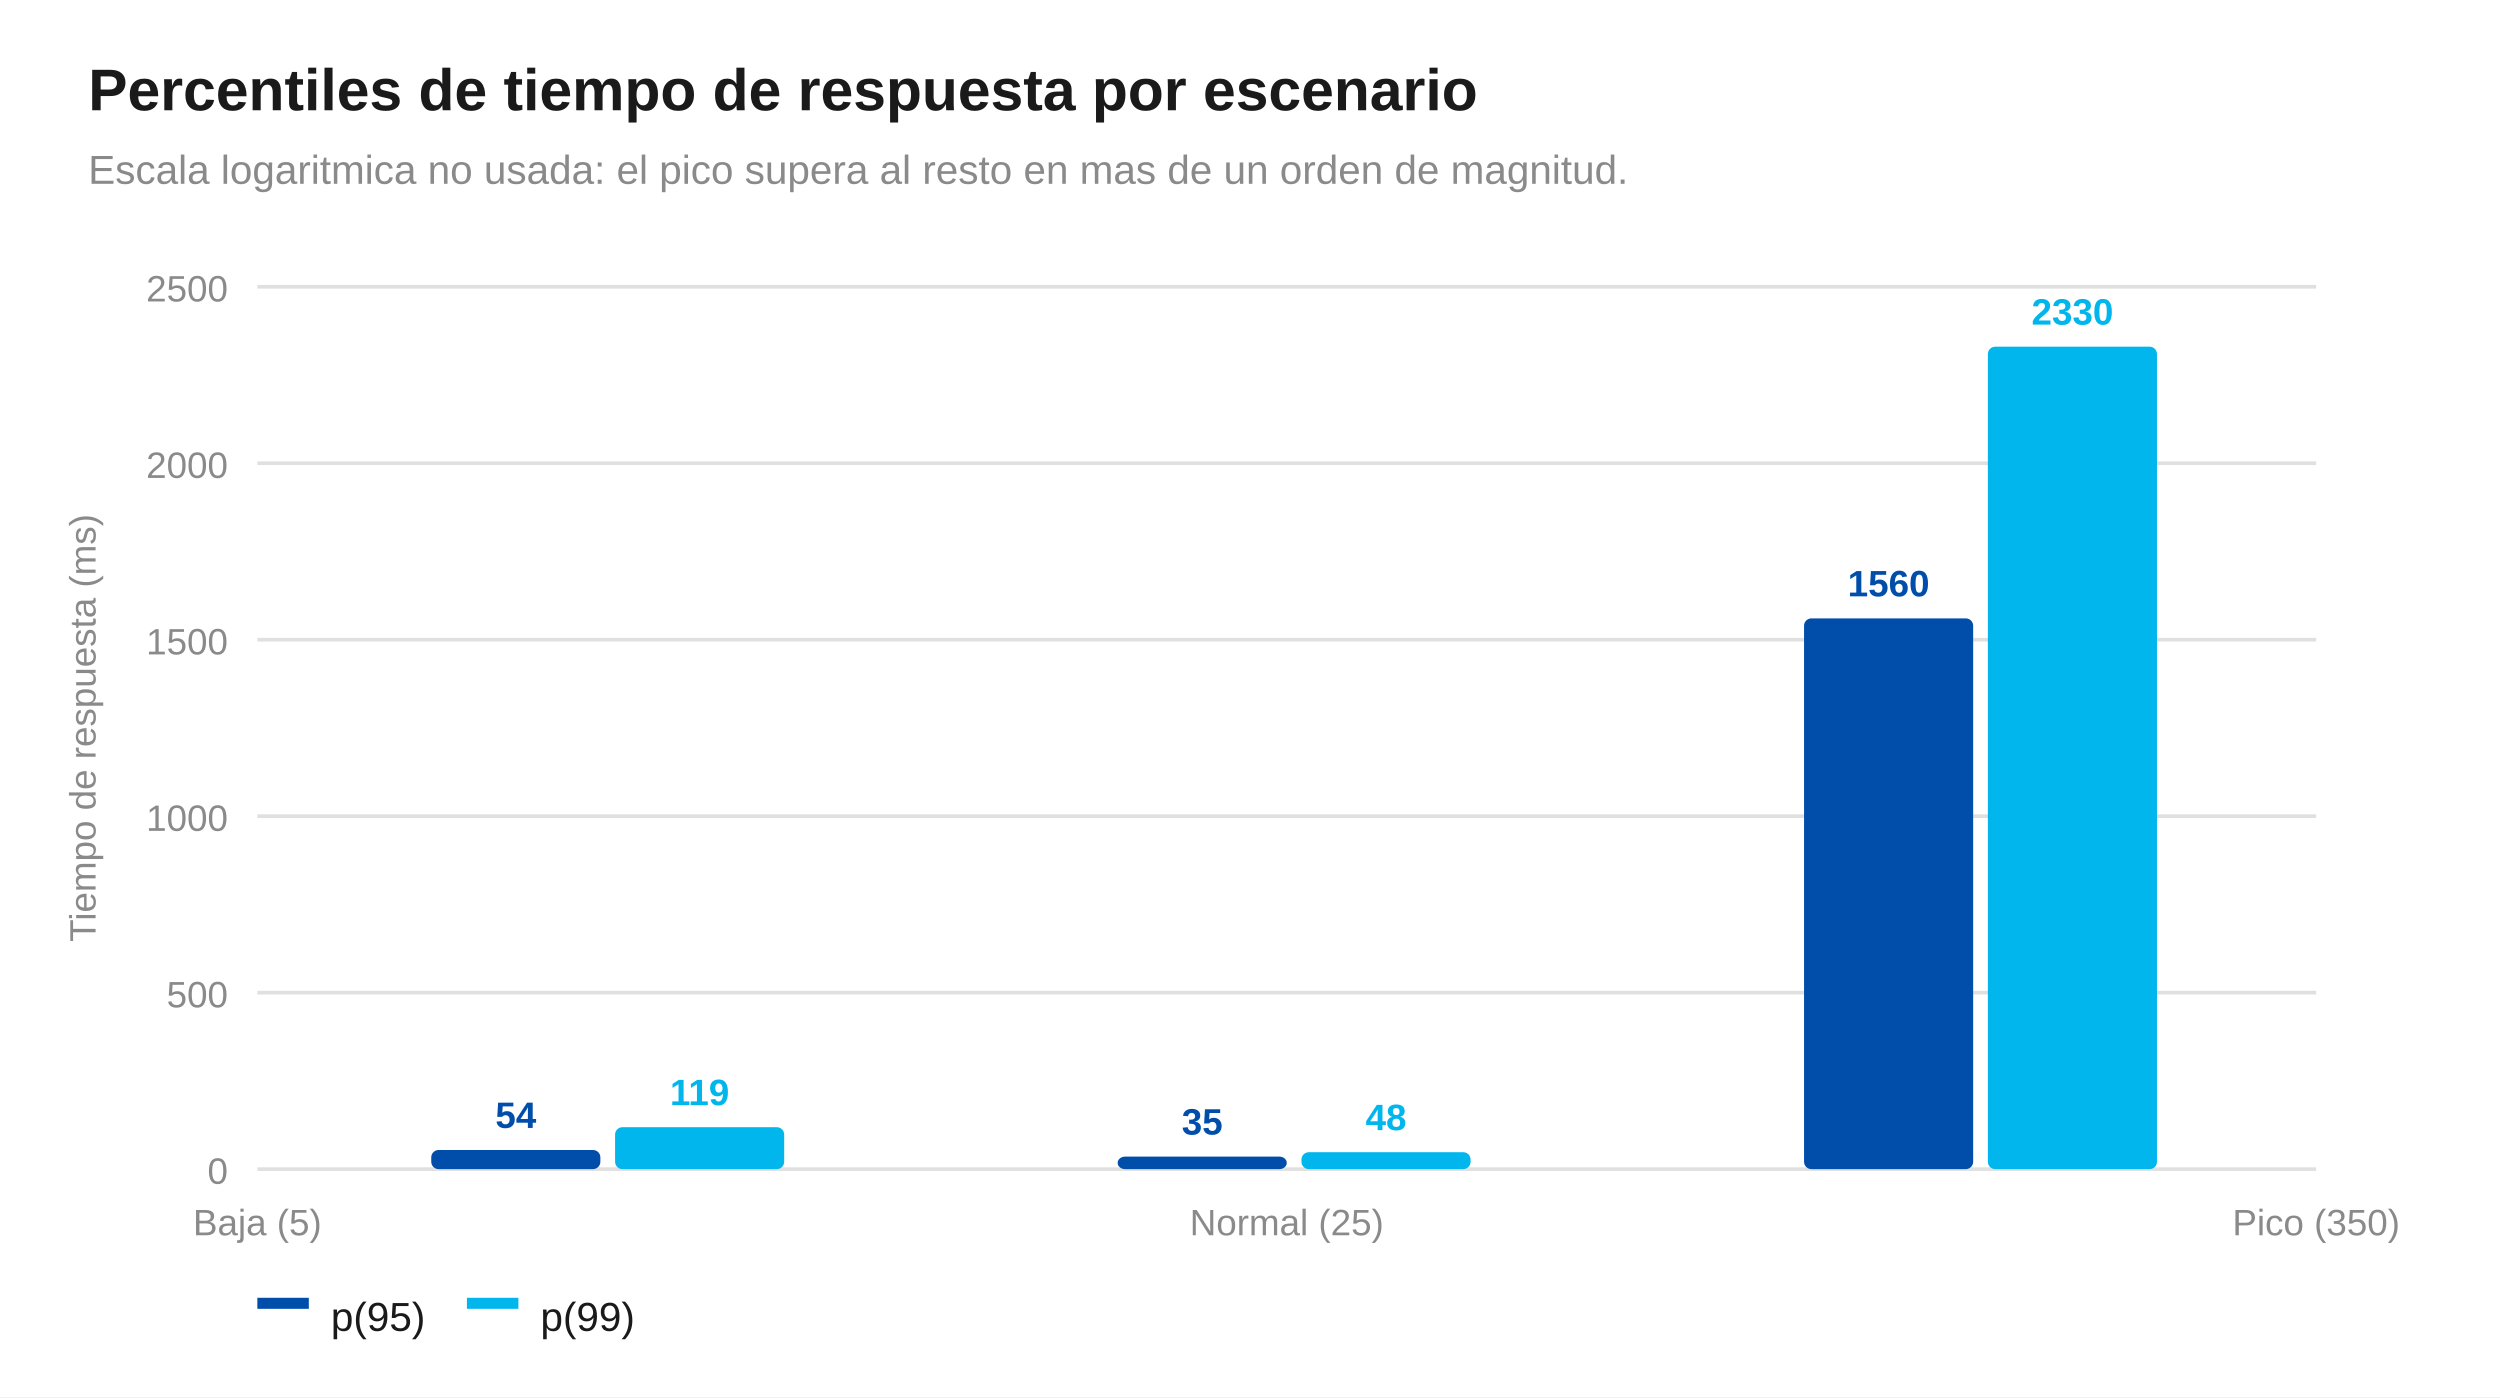
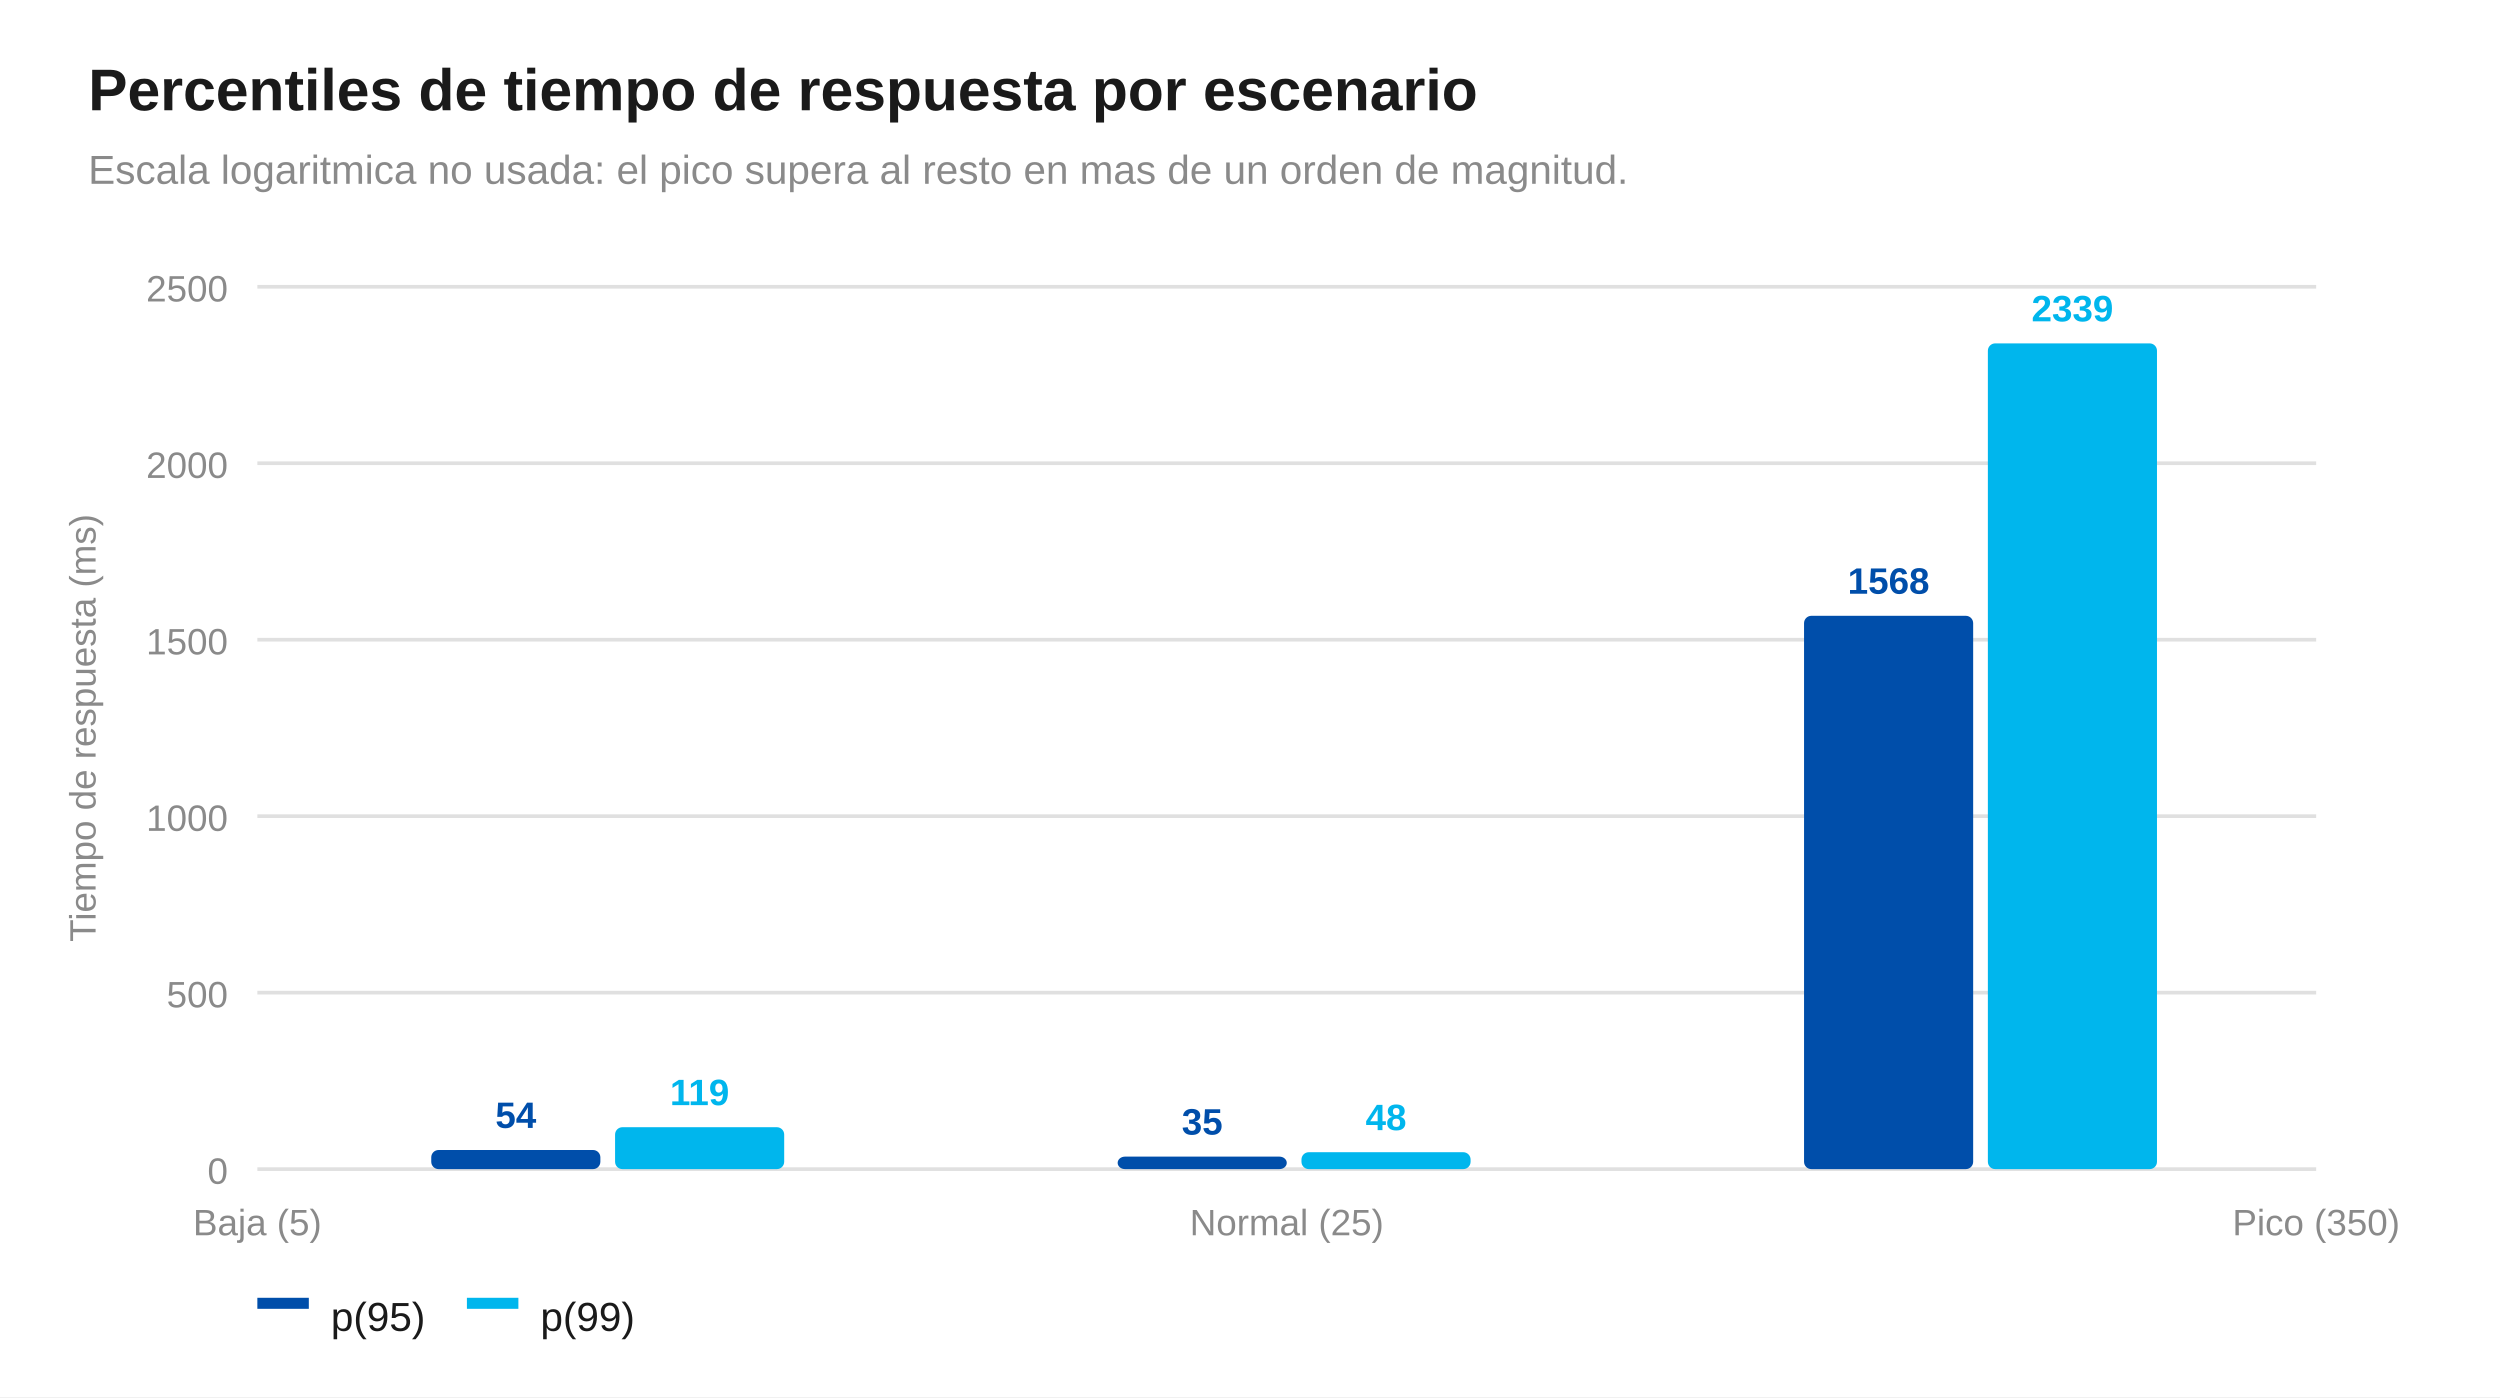
<svg xmlns="http://www.w3.org/2000/svg" viewBox="0 0 680 380" width="680" height="380" font-family="Aptos, Montserrat, Arial, Helvetica, sans-serif">
  <rect width="680" height="380" fill="#ffffff" />
  <text x="24" y="30" font-size="16" font-weight="600" fill="#1a1a1a">Percentiles de tiempo de respuesta por escenario</text>
  <text x="24" y="50" font-size="11" fill="#8a8a8a">Escala logaritmica no usada: el pico supera al resto en mas de un orden de magnitud.</text>
  <line x1="70" y1="318.0" x2="630" y2="318.0" stroke="#e0e0e0" stroke-width="1" />
  <text x="62" y="322.0" font-size="10" fill="#8a8a8a" text-anchor="end">0</text>
  <line x1="70" y1="270.0" x2="630" y2="270.0" stroke="#e0e0e0" stroke-width="1" />
  <text x="62" y="274.0" font-size="10" fill="#8a8a8a" text-anchor="end">500</text>
  <line x1="70" y1="222.0" x2="630" y2="222.0" stroke="#e0e0e0" stroke-width="1" />
  <text x="62" y="226.0" font-size="10" fill="#8a8a8a" text-anchor="end">1000</text>
  <line x1="70" y1="174.0" x2="630" y2="174.0" stroke="#e0e0e0" stroke-width="1" />
  <text x="62" y="178.0" font-size="10" fill="#8a8a8a" text-anchor="end">1500</text>
  <line x1="70" y1="126.0" x2="630" y2="126.0" stroke="#e0e0e0" stroke-width="1" />
  <text x="62" y="130.0" font-size="10" fill="#8a8a8a" text-anchor="end">2000</text>
  <line x1="70" y1="78.0" x2="630" y2="78.0" stroke="#e0e0e0" stroke-width="1" />
  <text x="62" y="82.0" font-size="10" fill="#8a8a8a" text-anchor="end">2500</text>
  <text x="26" y="198" font-size="10" fill="#8a8a8a" text-anchor="middle" transform="rotate(-90 26 198)">Tiempo de respuesta (ms)</text>
  <text x="70.0" y="336" font-size="10" fill="#8a8a8a" text-anchor="middle">Baja (5)</text>
  <text x="350.0" y="336" font-size="10" fill="#8a8a8a" text-anchor="middle">Normal (25)</text>
  <text x="630.0" y="336" font-size="10" fill="#8a8a8a" text-anchor="middle">Pico (350)</text>
  <rect x="117.3" y="312.8" width="46" height="5.2" fill="#004EAA" rx="2" />
  <text x="140.3" y="306.8" font-size="10" font-weight="600" fill="#004EAA" text-anchor="middle">54</text>
  <rect x="167.3" y="306.6" width="46" height="11.4" fill="#00B6ED" rx="2" />
  <text x="190.3" y="300.6" font-size="10" font-weight="600" fill="#00B6ED" text-anchor="middle">119</text>
  <rect x="304.0" y="314.6" width="46" height="3.4" fill="#004EAA" rx="2" />
  <text x="327.0" y="308.6" font-size="10" font-weight="600" fill="#004EAA" text-anchor="middle">35</text>
  <rect x="354.0" y="313.4" width="46" height="4.6" fill="#00B6ED" rx="2" />
  <text x="377.0" y="307.4" font-size="10" font-weight="600" fill="#00B6ED" text-anchor="middle">48</text>
-   <rect x="490.7" y="168.2" width="46" height="149.8" fill="#004EAA" rx="2" />
-   <text x="513.7" y="162.2" font-size="10" font-weight="600" fill="#004EAA" text-anchor="middle">1560</text>
-   <rect x="540.7" y="94.3" width="46" height="223.7" fill="#00B6ED" rx="2" />
-   <text x="563.7" y="88.3" font-size="10" font-weight="600" fill="#00B6ED" text-anchor="middle">2330</text>
+   <rect x="490.7" y="167.5" width="46" height="150.5" fill="#004EAA" rx="2" />
+   <text x="513.7" y="161.5" font-size="10" font-weight="600" fill="#004EAA" text-anchor="middle">1568</text>
+   <rect x="540.7" y="93.4" width="46" height="224.6" fill="#00B6ED" rx="2" />
+   <text x="563.7" y="87.4" font-size="10" font-weight="600" fill="#00B6ED" text-anchor="middle">2339</text>
  <rect x="70" y="353" width="14" height="3" fill="#004EAA" />
  <text x="90" y="362" font-size="11" fill="#1a1a1a">p(95)</text>
  <rect x="127.0" y="353" width="14" height="3" fill="#00B6ED" />
  <text x="147.0" y="362" font-size="11" fill="#1a1a1a">p(99)</text>
</svg>
